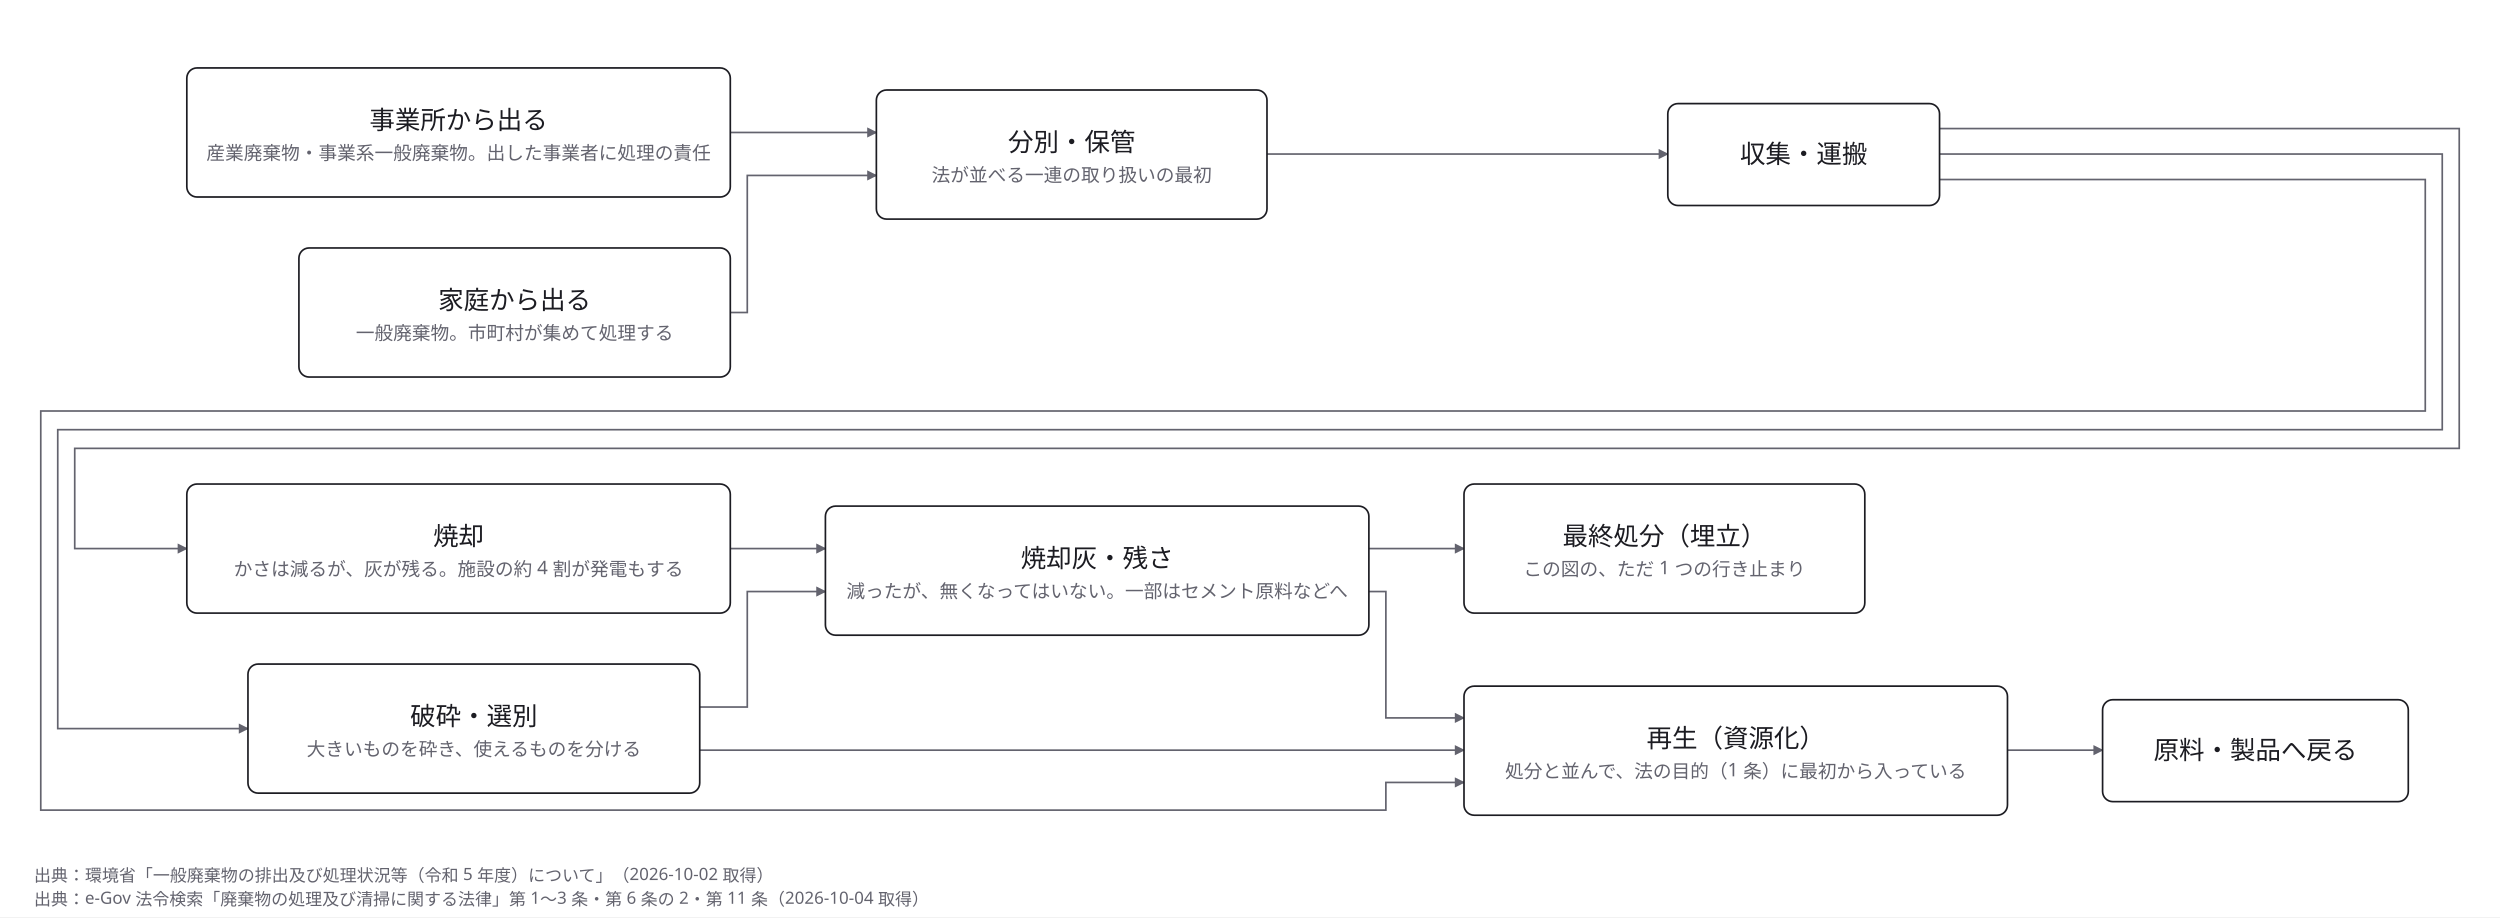
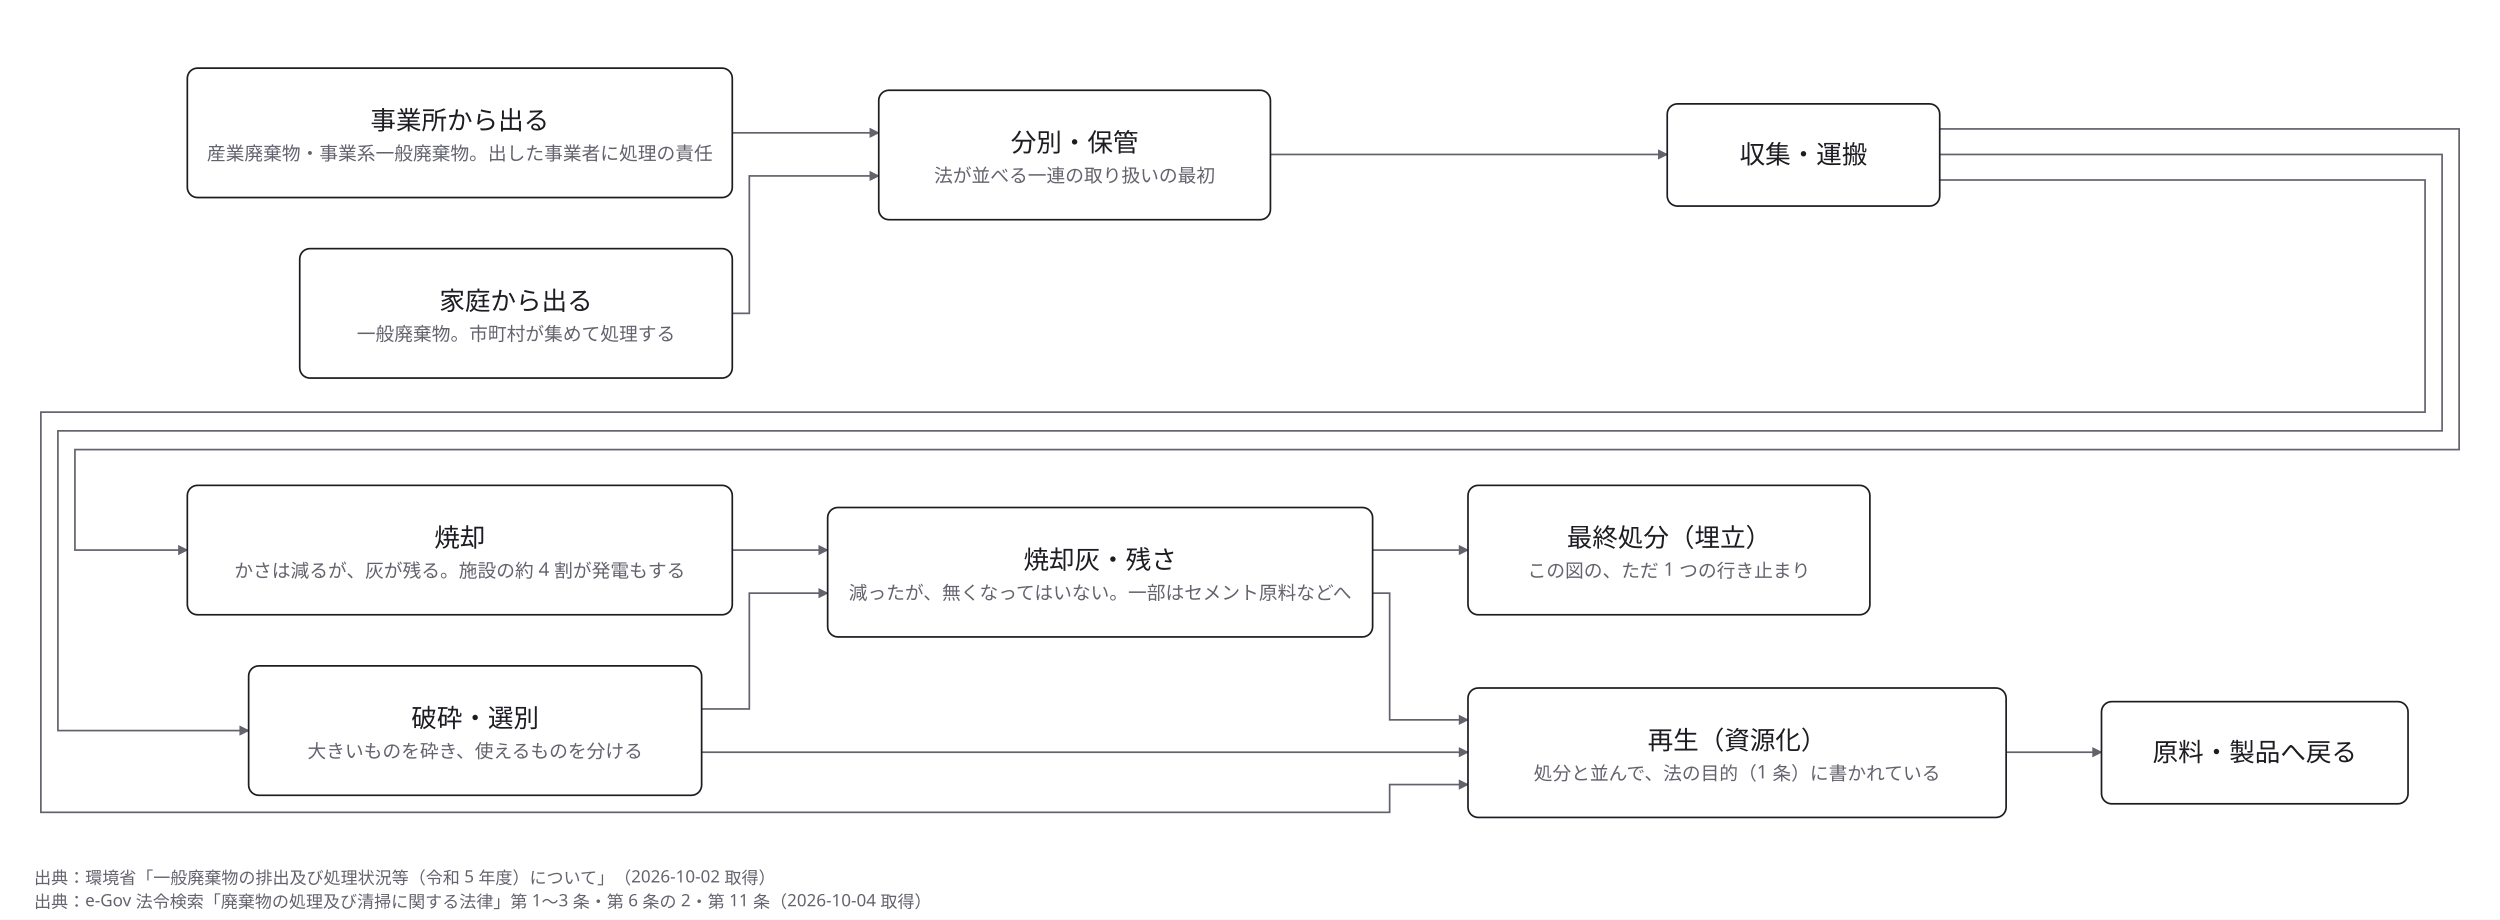
- <svg xmlns="http://www.w3.org/2000/svg" width="1472" height="540" viewBox="0 0 1472 540">
+ <svg xmlns="http://www.w3.org/2000/svg" width="1468" height="540" viewBox="0 0 1468 540">
  <defs>
    <marker id="arrow" viewBox="0 0 10 10" refX="9" refY="5" markerWidth="6" markerHeight="6" orient="auto">
      <path d="M 0 0 L 10 5 L 0 10 z" fill="#63636e" />
    </marker>
  </defs>
-   <rect data-paper="1" x="0" y="0" width="1472" height="540" fill="#ffffff" />
+   <rect data-paper="1" x="0" y="0" width="1468" height="540" fill="#ffffff" />
  <g data-edge="katei&gt;bunbetsu" data-pinned="false">
    <path d="M 430 184 L 440 184 L 440 103.3 L 516 103.3" fill="none" stroke="#63636e" stroke-width="1" marker-end="url(#arrow)" />
  </g>
  <g data-edge="jigyo&gt;bunbetsu" data-pinned="false">
    <path d="M 430 78 L 516 78" fill="none" stroke="#63636e" stroke-width="1" marker-end="url(#arrow)" />
  </g>
  <g data-edge="bunbetsu&gt;shushu" data-pinned="false">
-     <path d="M 746 90.7 L 982 90.7" fill="none" stroke="#63636e" stroke-width="1" marker-end="url(#arrow)" />
+     <path d="M 746 90.7 L 979 90.7" fill="none" stroke="#63636e" stroke-width="1" marker-end="url(#arrow)" />
  </g>
  <g data-edge="shushu&gt;shokyaku" data-pinned="false">
-     <path d="M 1142 75.7 L 1448 75.7 L 1448 264 L 44 264 L 44 323 L 110 323" fill="none" stroke="#63636e" stroke-width="1" marker-end="url(#arrow)" />
+     <path d="M 1139 75.7 L 1444 75.7 L 1444 264 L 44 264 L 44 323 L 110 323" fill="none" stroke="#63636e" stroke-width="1" marker-end="url(#arrow)" />
  </g>
  <g data-edge="shushu&gt;hasai" data-pinned="false">
-     <path d="M 1142 90.7 L 1438 90.7 L 1438 253 L 34 253 L 34 429 L 146 429" fill="none" stroke="#63636e" stroke-width="1" marker-end="url(#arrow)" />
+     <path d="M 1139 90.7 L 1434 90.7 L 1434 253 L 34 253 L 34 429 L 146 429" fill="none" stroke="#63636e" stroke-width="1" marker-end="url(#arrow)" />
  </g>
  <g data-edge="shushu&gt;saisei" data-pinned="false">
-     <path d="M 1142 105.7 L 1428 105.7 L 1428 242 L 24 242 L 24 477 L 816 477 L 816 460.7 L 862 460.7" fill="none" stroke="#63636e" stroke-width="1" marker-end="url(#arrow)" />
+     <path d="M 1139 105.7 L 1424 105.7 L 1424 242 L 24 242 L 24 477 L 816 477 L 816 460.7 L 862 460.7" fill="none" stroke="#63636e" stroke-width="1" marker-end="url(#arrow)" />
  </g>
  <g data-edge="shokyaku&gt;hai" data-pinned="false">
    <path d="M 430 323 L 486 323" fill="none" stroke="#63636e" stroke-width="1" marker-end="url(#arrow)" />
  </g>
  <g data-edge="hasai&gt;hai" data-pinned="false">
    <path d="M 412 416.3 L 440 416.3 L 440 348.3 L 486 348.3" fill="none" stroke="#63636e" stroke-width="1" marker-end="url(#arrow)" />
  </g>
  <g data-edge="hasai&gt;saisei" data-pinned="false">
    <path d="M 412 441.7 L 862 441.7" fill="none" stroke="#63636e" stroke-width="1" marker-end="url(#arrow)" />
  </g>
  <g data-edge="saisei&gt;genryo" data-pinned="false">
-     <path d="M 1182 441.7 L 1238 441.7" fill="none" stroke="#63636e" stroke-width="1" marker-end="url(#arrow)" />
+     <path d="M 1178 441.7 L 1234 441.7" fill="none" stroke="#63636e" stroke-width="1" marker-end="url(#arrow)" />
  </g>
  <g data-edge="hai&gt;umetate" data-pinned="false">
    <path d="M 806 323 L 862 323" fill="none" stroke="#63636e" stroke-width="1" marker-end="url(#arrow)" />
  </g>
  <g data-edge="hai&gt;saisei" data-pinned="false">
    <path d="M 806 348.3 L 816 348.3 L 816 422.7 L 862 422.7" fill="none" stroke="#63636e" stroke-width="1" marker-end="url(#arrow)" />
  </g>
  <g data-node="katei" data-pinned="false" data-shape="rect">
    <rect x="176" y="146" width="254" height="76" rx="6" fill="#ffffff" stroke="#1c1c22" stroke-width="1" />
  </g>
  <g data-node="jigyo" data-pinned="false" data-shape="rect">
    <rect x="110" y="40" width="320" height="76" rx="6" fill="#ffffff" stroke="#1c1c22" stroke-width="1" />
  </g>
  <g data-node="bunbetsu" data-pinned="false" data-shape="rect">
    <rect x="516" y="53" width="230" height="76" rx="6" fill="#ffffff" stroke="#1c1c22" stroke-width="1" />
  </g>
  <g data-node="shushu" data-pinned="false" data-shape="rect">
-     <rect x="982" y="61" width="160" height="60" rx="6" fill="#ffffff" stroke="#1c1c22" stroke-width="1" />
+     <rect x="979" y="61" width="160" height="60" rx="6" fill="#ffffff" stroke="#1c1c22" stroke-width="1" />
  </g>
  <g data-node="shokyaku" data-pinned="false" data-shape="rect">
    <rect x="110" y="285" width="320" height="76" rx="6" fill="#ffffff" stroke="#1c1c22" stroke-width="1" />
  </g>
  <g data-node="hasai" data-pinned="false" data-shape="rect">
    <rect x="146" y="391" width="266" height="76" rx="6" fill="#ffffff" stroke="#1c1c22" stroke-width="1" />
  </g>
  <g data-node="saisei" data-pinned="false" data-shape="rect">
-     <rect x="862" y="404" width="320" height="76" rx="6" fill="#ffffff" stroke="#1c1c22" stroke-width="1" />
+     <rect x="862" y="404" width="316" height="76" rx="6" fill="#ffffff" stroke="#1c1c22" stroke-width="1" />
  </g>
  <g data-node="genryo" data-pinned="false" data-shape="rect">
-     <rect x="1238" y="412" width="180" height="60" rx="6" fill="#ffffff" stroke="#1c1c22" stroke-width="1" />
+     <rect x="1234" y="412" width="180" height="60" rx="6" fill="#ffffff" stroke="#1c1c22" stroke-width="1" />
  </g>
  <g data-node="hai" data-pinned="false" data-shape="rect">
    <rect x="486" y="298" width="320" height="76" rx="6" fill="#ffffff" stroke="#1c1c22" stroke-width="1" />
  </g>
  <g data-node="umetate" data-pinned="false" data-shape="rect">
    <rect x="862" y="285" width="236" height="76" rx="6" fill="#ffffff" stroke="#1c1c22" stroke-width="1" />
  </g>
  <g data-name="katei">
    <text x="303" y="182" text-anchor="middle" font-family="sans-serif" font-size="15" fill="#1c1c22">家庭から出る</text>
    <text x="303" y="200" text-anchor="middle" font-family="sans-serif" font-size="11" fill="#63636e">一般廃棄物。市町村が集めて処理する</text>
  </g>
  <g data-name="jigyo">
    <text x="270" y="76" text-anchor="middle" font-family="sans-serif" font-size="15" fill="#1c1c22">事業所から出る</text>
    <text x="270" y="94" text-anchor="middle" font-family="sans-serif" font-size="11" fill="#63636e">産業廃棄物・事業系一般廃棄物。出した事業者に処理の責任</text>
  </g>
  <g data-name="bunbetsu">
    <text x="631" y="89" text-anchor="middle" font-family="sans-serif" font-size="15" fill="#1c1c22">分別・保管</text>
    <text x="631" y="107" text-anchor="middle" font-family="sans-serif" font-size="11" fill="#63636e">法が並べる一連の取り扱いの最初</text>
  </g>
  <g data-name="shushu">
-     <text x="1062" y="96" text-anchor="middle" font-family="sans-serif" font-size="15" fill="#1c1c22">収集・運搬</text>
+     <text x="1059" y="96" text-anchor="middle" font-family="sans-serif" font-size="15" fill="#1c1c22">収集・運搬</text>
  </g>
  <g data-name="shokyaku">
    <text x="270" y="321" text-anchor="middle" font-family="sans-serif" font-size="15" fill="#1c1c22">焼却</text>
    <text x="270" y="339" text-anchor="middle" font-family="sans-serif" font-size="11" fill="#63636e">かさは減るが、灰が残る。施設の約 4 割が発電もする</text>
  </g>
  <g data-name="hasai">
    <text x="279" y="427" text-anchor="middle" font-family="sans-serif" font-size="15" fill="#1c1c22">破砕・選別</text>
    <text x="279" y="445" text-anchor="middle" font-family="sans-serif" font-size="11" fill="#63636e">大きいものを砕き、使えるものを分ける</text>
  </g>
  <g data-name="saisei">
-     <text x="1022" y="440" text-anchor="middle" font-family="sans-serif" font-size="15" fill="#1c1c22">再生（資源化）</text>
-     <text x="1022" y="458" text-anchor="middle" font-family="sans-serif" font-size="11" fill="#63636e">処分と並んで、法の目的（1 条）に最初から入っている</text>
+     <text x="1020" y="440" text-anchor="middle" font-family="sans-serif" font-size="15" fill="#1c1c22">再生（資源化）</text>
+     <text x="1020" y="458" text-anchor="middle" font-family="sans-serif" font-size="11" fill="#63636e">処分と並んで、法の目的（1 条）に書かれている</text>
  </g>
  <g data-name="genryo">
-     <text x="1328" y="447" text-anchor="middle" font-family="sans-serif" font-size="15" fill="#1c1c22">原料・製品へ戻る</text>
+     <text x="1324" y="447" text-anchor="middle" font-family="sans-serif" font-size="15" fill="#1c1c22">原料・製品へ戻る</text>
  </g>
  <g data-name="hai">
    <text x="646" y="334" text-anchor="middle" font-family="sans-serif" font-size="15" fill="#1c1c22">焼却灰・残さ</text>
    <text x="646" y="352" text-anchor="middle" font-family="sans-serif" font-size="11" fill="#63636e">減ったが、無くなってはいない。一部はセメント原料などへ</text>
  </g>
  <g data-name="umetate">
    <text x="980" y="321" text-anchor="middle" font-family="sans-serif" font-size="15" fill="#1c1c22">最終処分（埋立）</text>
    <text x="980" y="339" text-anchor="middle" font-family="sans-serif" font-size="11" fill="#63636e">この図の、ただ 1 つの行き止まり</text>
  </g>
  <g data-name="sources">
    <a href="https://www.env.go.jp/recycle/waste_tech/ippan/r5/data/env_press.pdf">
      <text x="20" y="519" font-family="sans-serif" font-size="10" fill="#63636e">出典：環境省「一般廃棄物の排出及び処理状況等（令和 5 年度）について」（2026-10-02 取得）</text>
    </a>
-     <text x="20" y="533" font-family="sans-serif" font-size="10" fill="#63636e">出典：e-Gov 法令検索「廃棄物の処理及び清掃に関する法律」第 1〜3 条・第 6 条の 2・第 11 条（2026-10-04 取得）</text>
+     <a href="https://laws.e-gov.go.jp/law/345AC0000000137">
+       <text x="20" y="533" font-family="sans-serif" font-size="10" fill="#63636e">出典：e-Gov 法令検索「廃棄物の処理及び清掃に関する法律」第 1〜3 条・第 6 条の 2・第 11 条（2026-10-04 取得）</text>
+     </a>
  </g>
</svg>
